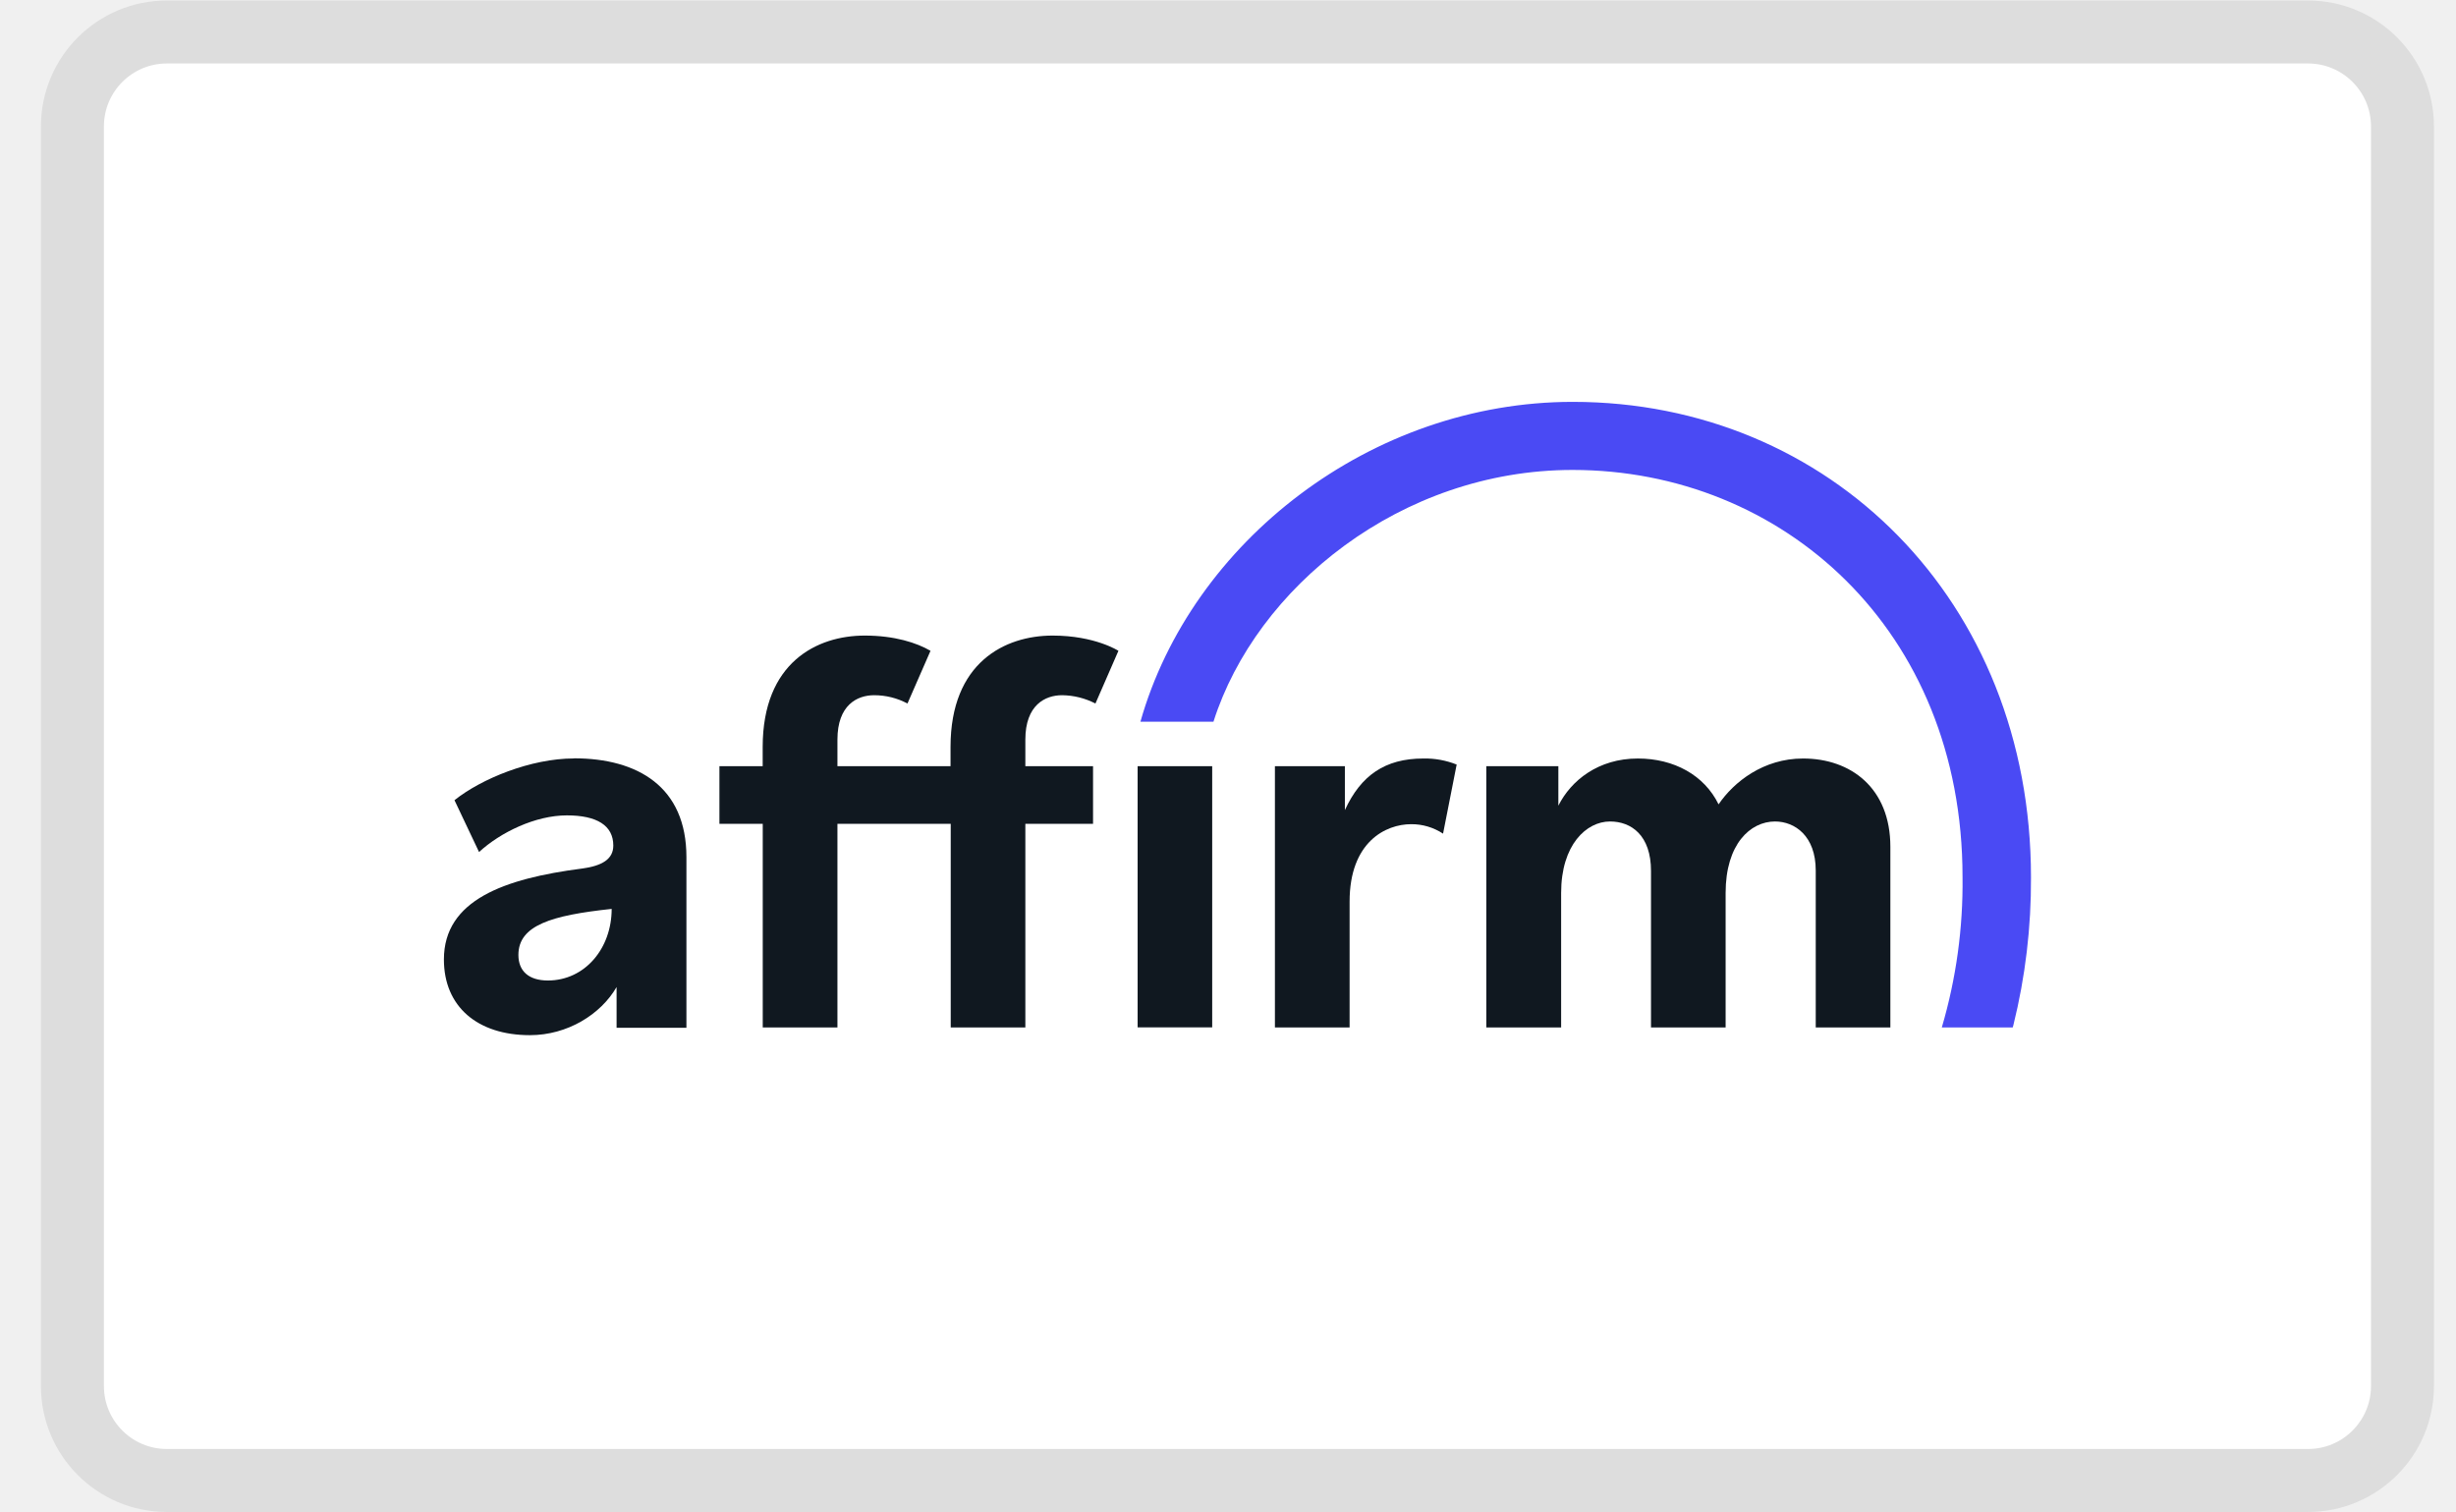
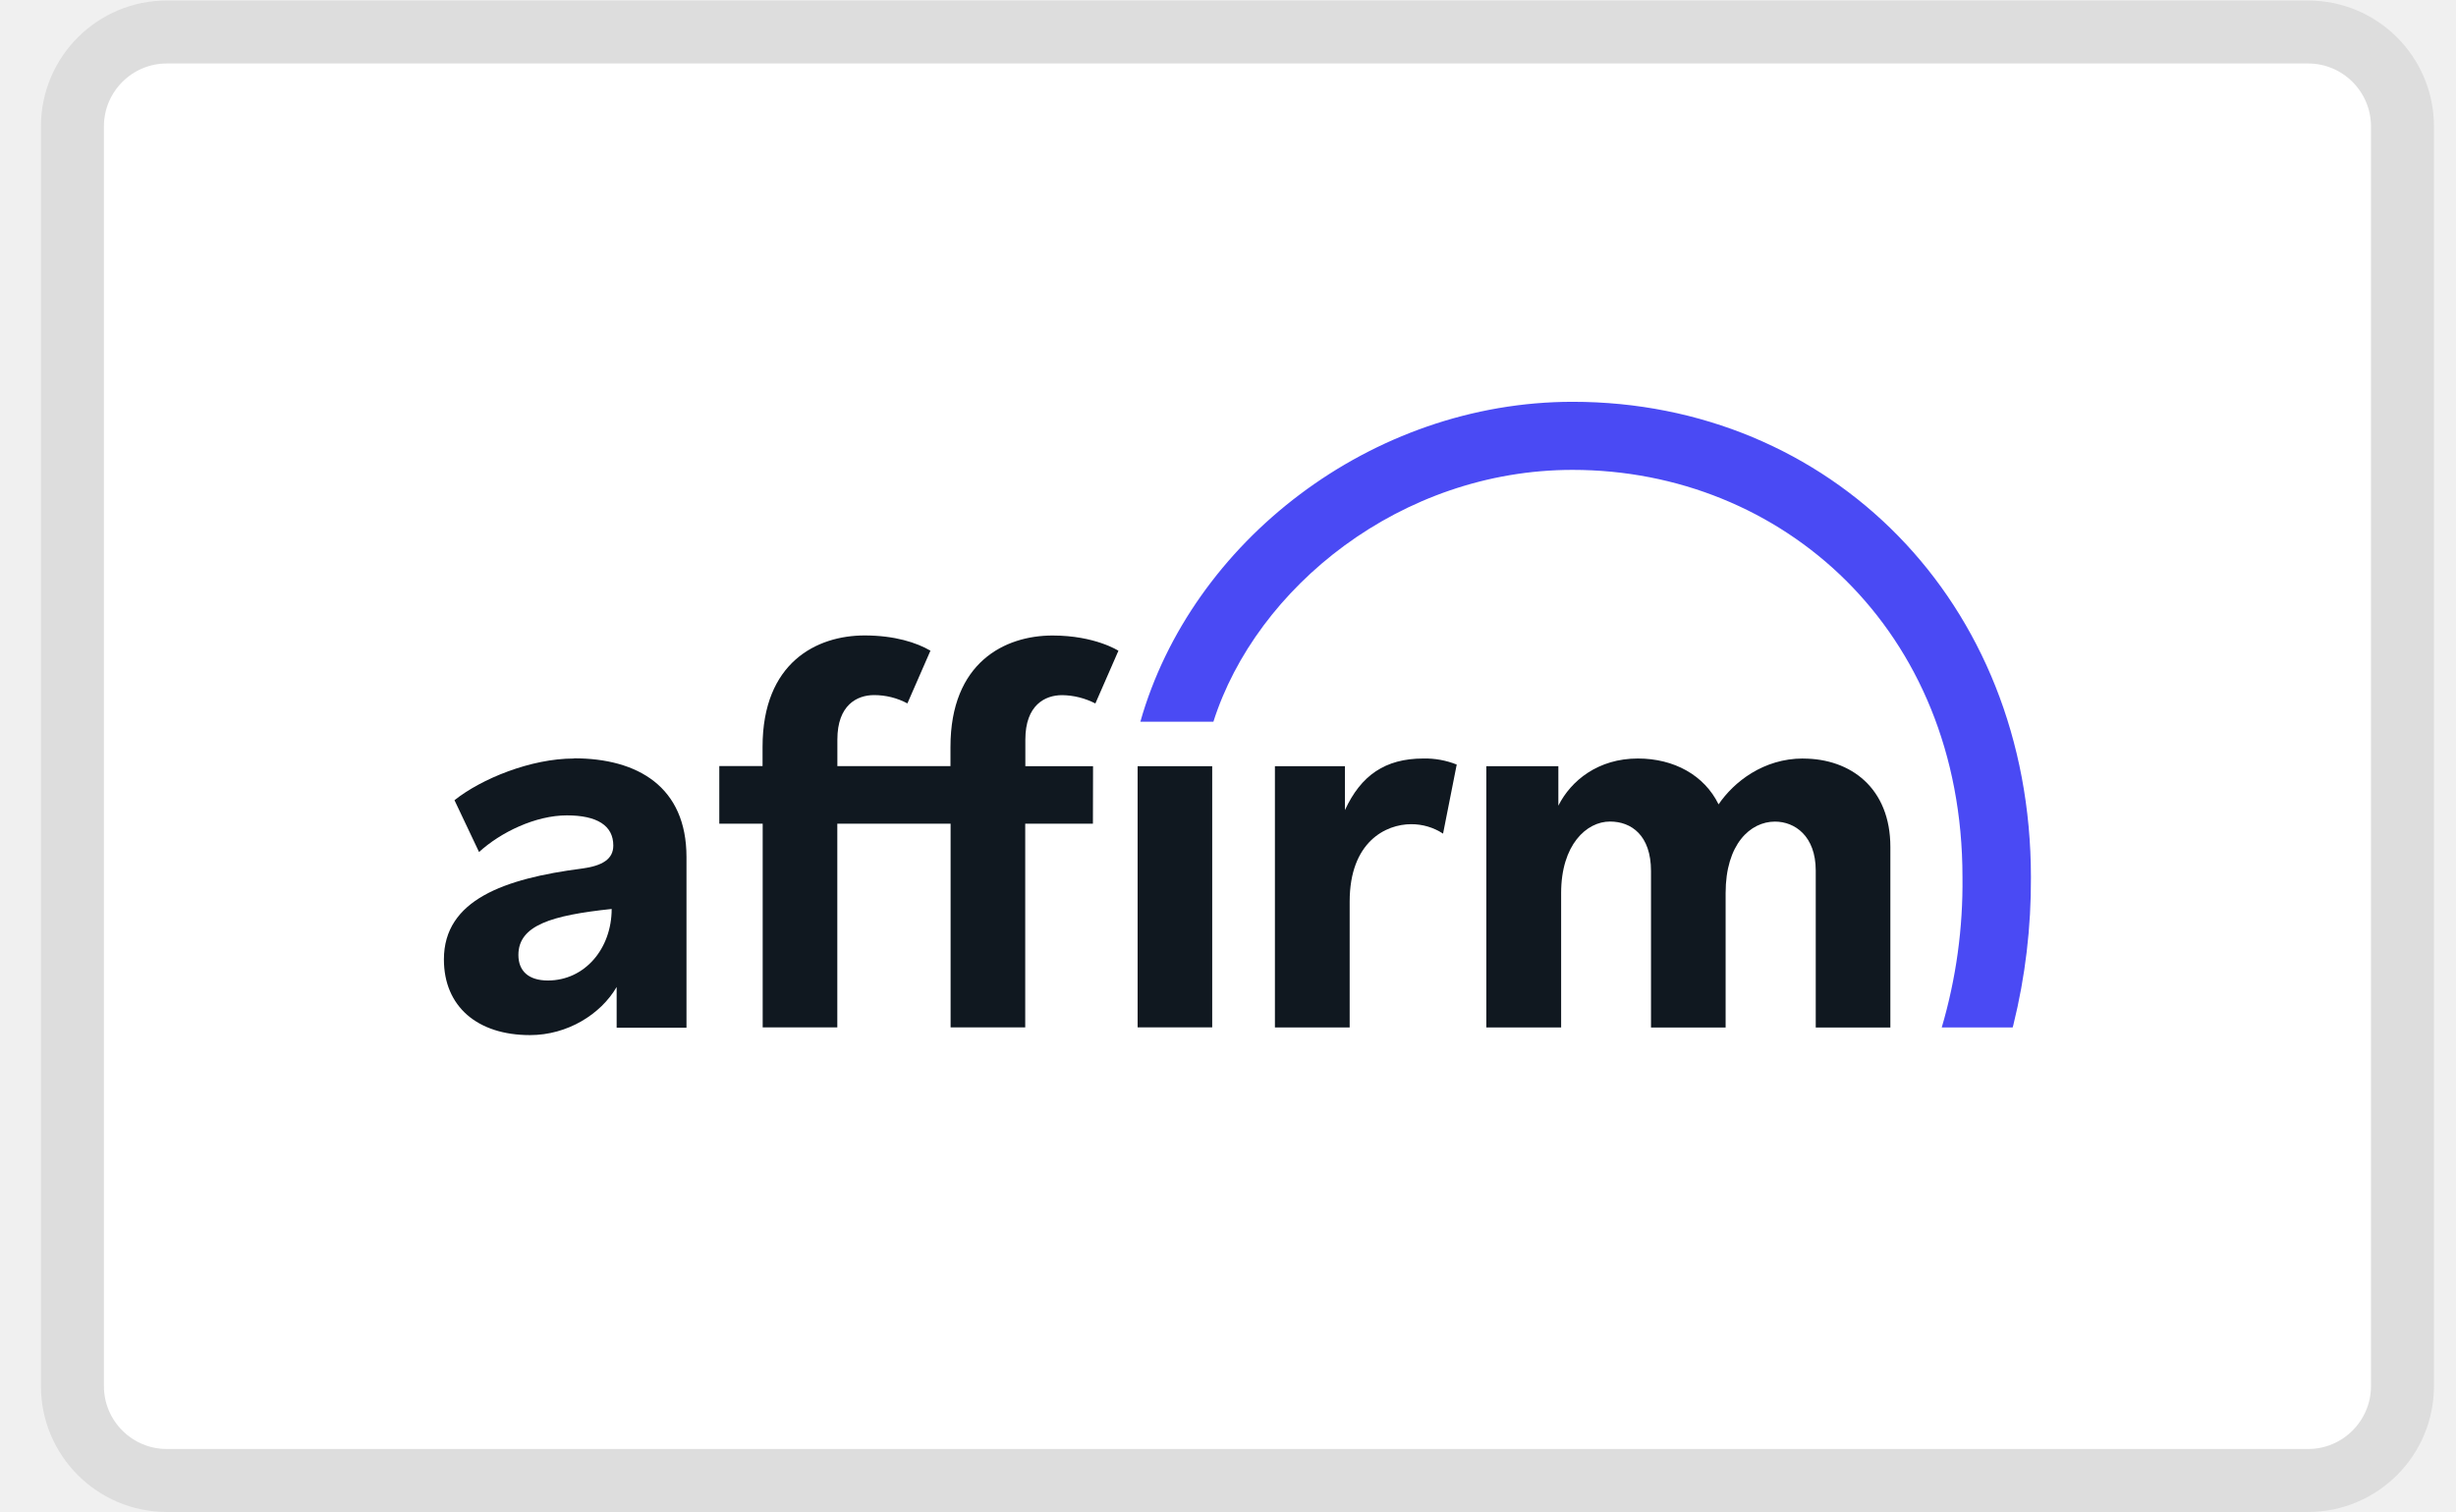
- <svg xmlns="http://www.w3.org/2000/svg" width="39" height="24" viewBox="0 0 39 24" fill="none">
-   <rect x="1.15" y="0.508" width="37" height="23" rx="1.5" fill="white" />
-   <rect x="1.15" y="0.508" width="37" height="23" rx="1.5" stroke="#DDDDDD" />
-   <g clip-path="url(#clip0_2237_211612)">
-     <path fill-rule="evenodd" clip-rule="evenodd" d="M8.702 15.569C8.391 15.569 8.232 15.415 8.232 15.163C8.232 14.692 8.757 14.534 9.713 14.432C9.713 15.059 9.289 15.569 8.699 15.569H8.702ZM9.114 12.043C8.43 12.043 7.644 12.365 7.217 12.706L7.607 13.529C7.949 13.215 8.502 12.947 9.002 12.947C9.476 12.947 9.739 13.106 9.739 13.426C9.739 13.64 9.565 13.749 9.237 13.792C8.01 13.951 7.049 14.29 7.049 15.235C7.049 15.984 7.582 16.437 8.415 16.437C9.011 16.437 9.54 16.107 9.791 15.673V16.32H10.9V13.609C10.9 12.492 10.125 12.041 9.115 12.041L9.114 12.043Z" fill="#101820" />
-     <path fill-rule="evenodd" clip-rule="evenodd" d="M20.245 12.166V16.315H21.431V14.316C21.431 13.366 22.007 13.087 22.407 13.087C22.587 13.085 22.764 13.138 22.915 13.237L23.131 12.14C22.963 12.073 22.783 12.04 22.602 12.044C21.992 12.044 21.609 12.314 21.356 12.863V12.166H20.245Z" fill="#101820" />
-     <path fill-rule="evenodd" clip-rule="evenodd" d="M28.631 12.044C28.003 12.044 27.534 12.414 27.29 12.772C27.064 12.31 26.584 12.044 26.008 12.044C25.381 12.044 24.947 12.392 24.746 12.793V12.166H23.602V16.315H24.79V14.178C24.79 13.414 25.191 13.044 25.566 13.044C25.905 13.044 26.217 13.264 26.217 13.83V16.315H27.402V14.178C27.402 13.403 27.794 13.044 28.186 13.044C28.5 13.044 28.833 13.272 28.833 13.822V16.315H30.018V13.446C30.018 12.514 29.391 12.044 28.633 12.044" fill="#101820" />
-     <path fill-rule="evenodd" clip-rule="evenodd" d="M17.357 12.166H16.282V11.744C16.282 11.195 16.596 11.039 16.865 11.039C17.05 11.041 17.231 11.086 17.395 11.171L17.76 10.334C17.76 10.334 17.389 10.092 16.715 10.092C15.957 10.092 15.094 10.519 15.094 11.861V12.166H13.298V11.744C13.298 11.195 13.611 11.039 13.881 11.039C14.066 11.039 14.248 11.084 14.41 11.171L14.776 10.334C14.558 10.207 14.207 10.092 13.731 10.092C12.973 10.092 12.111 10.519 12.111 11.861V12.166H11.424V13.081H12.112V16.315H13.298V13.081H15.097V16.315H16.282V13.081H17.357V12.166Z" fill="#101820" />
-     <path d="M19.249 12.166H18.065V16.313H19.249V12.166Z" fill="#101820" />
-     <path fill-rule="evenodd" clip-rule="evenodd" d="M18.108 11.46H19.269C19.945 9.332 22.242 7.462 24.973 7.462C28.294 7.462 31.164 9.99 31.164 13.926C31.174 14.734 31.063 15.539 30.835 16.314H31.961L31.972 16.276C32.162 15.508 32.255 14.72 32.251 13.93C32.251 9.54 29.052 6.381 24.975 6.381C21.773 6.381 18.918 8.604 18.109 11.461L18.108 11.46Z" fill="#4A4AF4" />
+ <svg xmlns="http://www.w3.org/2000/svg" fill="none" height="24" viewBox="0 0 39 24" width="39">
+   <clipPath id="a">
+     <path d="m7.05 6.38h25.2v10.055h-25.2z" />
+   </clipPath>
+   <rect fill="#fff" height="23" rx="1.5" width="37" x="1.15" y=".508" />
+   <rect height="23" rx="1.5" stroke="#ddd" width="37" x="1.15" y=".508" />
+   <g clip-path="url(#a)">
+     <g fill="#101820">
+       <path clip-rule="evenodd" d="m8.702 15.569c-.312 0-.47-.153-.47-.406 0-.47.525-.629 1.481-.73 0 .627-.424 1.136-1.014 1.136zm.412-3.525c-.684 0-1.47.322-1.897.662l.39.823c.342-.313.896-.582 1.395-.582.475 0 .737.159.737.479 0 .215-.173.323-.502.366-1.227.159-2.188.497-2.188 1.442 0 .749.533 1.202 1.367 1.202.595 0 1.124-.331 1.376-.764v.647h1.109v-2.71c0-1.117-.776-1.568-1.786-1.568z" fill-rule="evenodd" />
+       <path clip-rule="evenodd" d="m20.245 12.166v4.149h1.187v-1.999c0-.95.575-1.229.976-1.229.18-.001.357.051.507.15l.217-1.097c-.168-.067-.348-.1-.529-.096-.61 0-.993.27-1.246.819v-.697z" fill-rule="evenodd" />
+       <path clip-rule="evenodd" d="m28.631 12.044c-.627 0-1.097.37-1.341.728-.226-.462-.706-.728-1.282-.728-.627 0-1.061.348-1.262.749v-.627h-1.144v4.149h1.188v-2.136c0-.764.402-1.134.776-1.134.339 0 .651.219.651.786v2.485h1.185v-2.136c0-.776.392-1.134.784-1.134.314 0 .647.228.647.777v2.493h1.185v-2.868c0-.932-.627-1.403-1.385-1.403" fill-rule="evenodd" />
+       <path clip-rule="evenodd" d="m17.357 12.166h-1.075v-.422c0-.549.313-.706.583-.706.184.002.365.048.529.132l.366-.837s-.371-.242-1.046-.242c-.758 0-1.621.427-1.621 1.769v.305h-1.796v-.422c0-.549.313-.706.583-.706.185 0 .366.045.529.132l.366-.837c-.218-.128-.569-.242-1.045-.242-.758 0-1.621.427-1.621 1.769v.305h-.687v.915h.689v3.234h1.185v-3.234h1.799v3.234h1.185v-3.234h1.075z" fill-rule="evenodd" />
+       <path d="m19.249 12.166h-1.184v4.147h1.184z" />
+     </g>
+     <path clip-rule="evenodd" d="m18.108 11.46h1.16c.677-2.128 2.973-3.999 5.704-3.999 3.321 0 6.191 2.529 6.191 6.465.01.808-.101 1.613-.329 2.388h1.126l.011-.039c.19-.767.283-1.555.279-2.346 0-4.39-3.199-7.549-7.276-7.549-3.202 0-6.057 2.223-6.866 5.081z" fill="#4a4af4" fill-rule="evenodd" />
  </g>
-   <defs>
-     <clipPath id="clip0_2237_211612">
-       <rect width="25.2" height="10.055" fill="white" transform="translate(7.05002 6.37988)" />
-     </clipPath>
-   </defs>
</svg>
